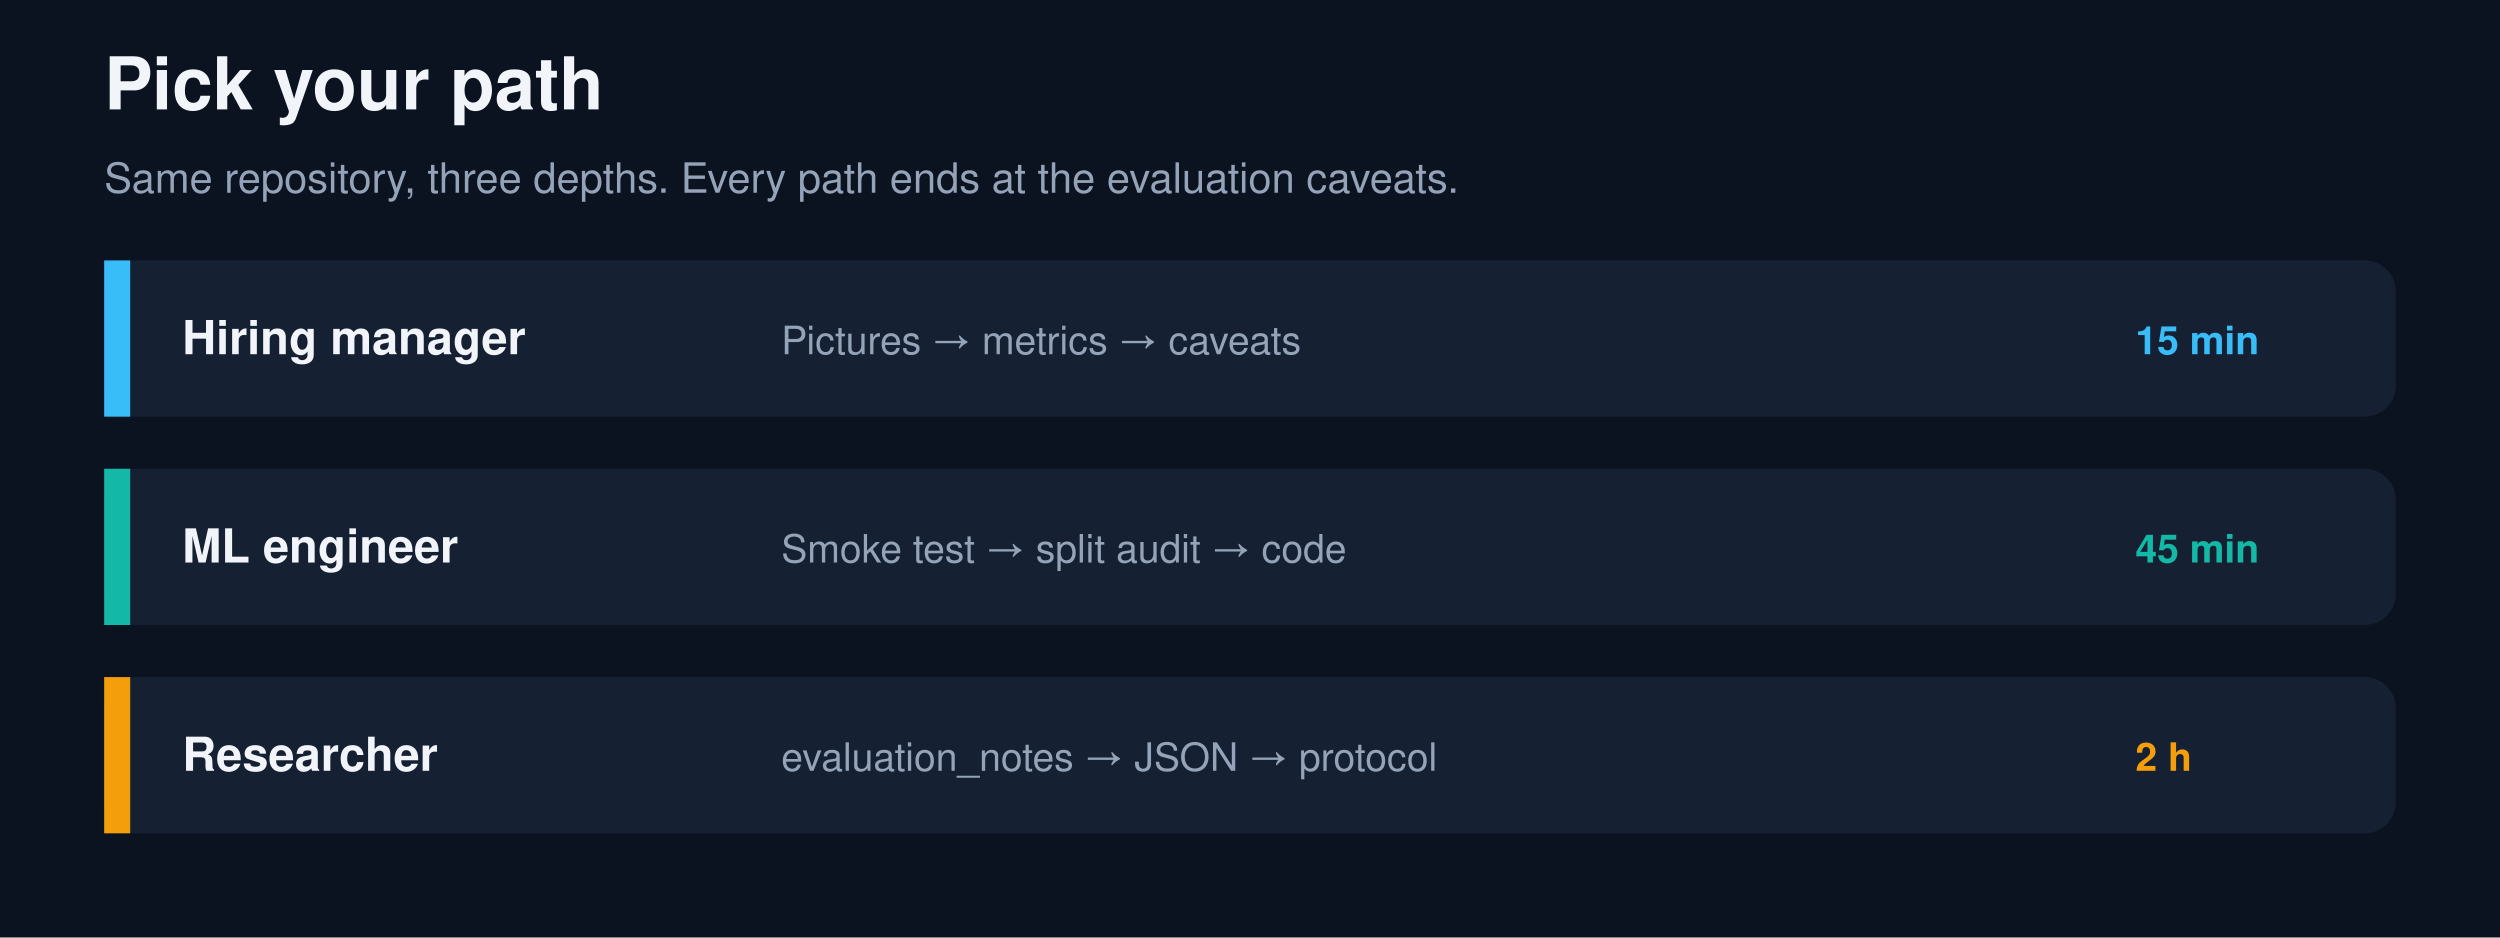
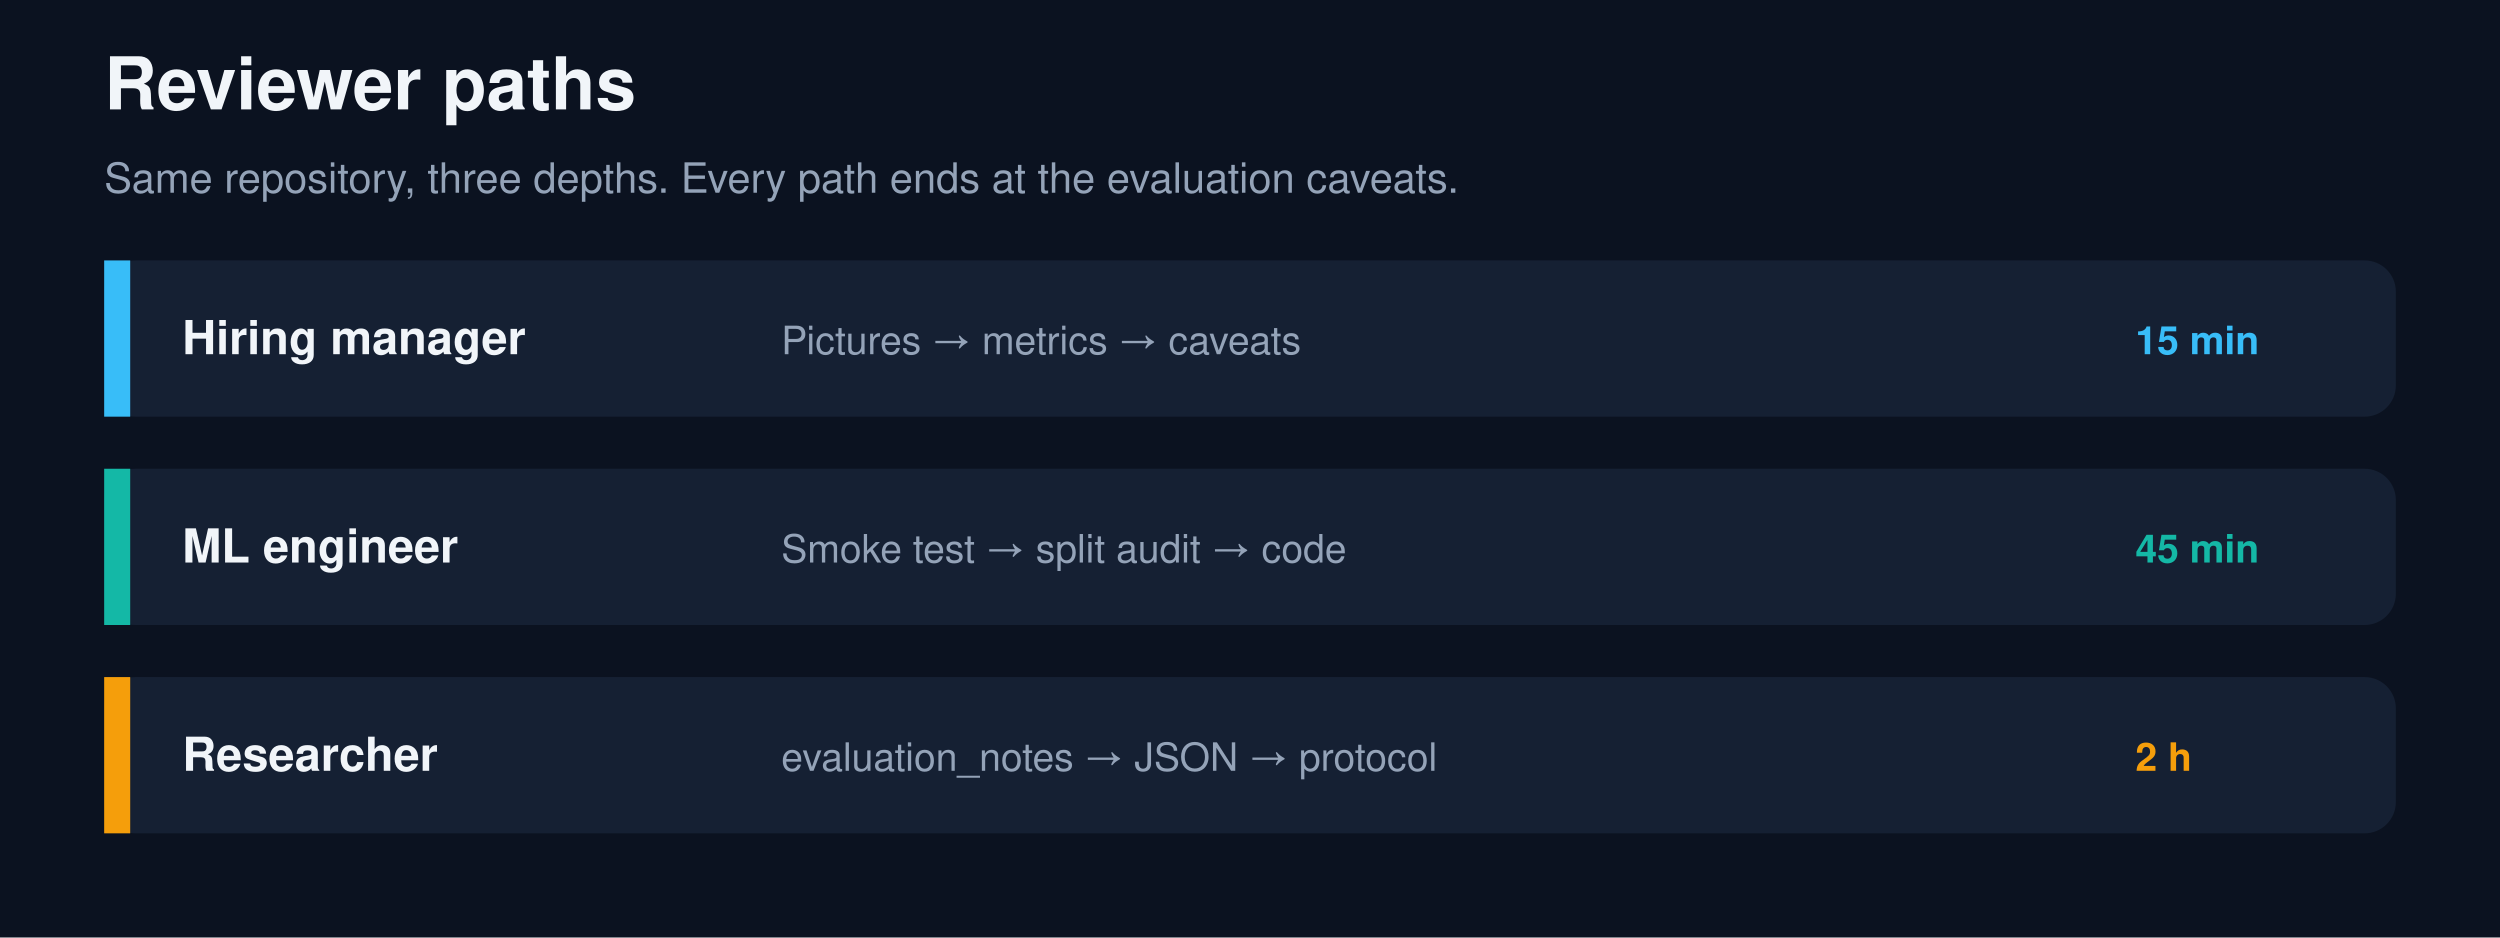
<svg xmlns="http://www.w3.org/2000/svg" viewBox="0 0 960 360" width="100%" preserveAspectRatio="xMidYMid meet" role="img" aria-labelledby="title desc">
  <rect width="960" height="360" fill="#0B1220" />
  <g font-family="Helvetica, Arial, sans-serif">
-     <text x="40" y="42" fill="#F1F5F9" font-size="28" font-weight="700">Pick your path</text>
+     <text x="40" y="42" fill="#F1F5F9" font-size="28" font-weight="700">Reviewer paths</text>
    <text x="40" y="74" fill="#94A3B8" font-size="16">Same repository, three depths. Every path ends at the evaluation caveats.</text>
    <rect x="40" y="100" rx="12" ry="12" width="880" height="60" fill="#152033" />
    <rect x="40" y="100" width="10" height="60" fill="#38BDF8" />
    <text x="70" y="136" fill="#F1F5F9" font-size="18" font-weight="700">Hiring manager</text>
    <text x="300" y="136" fill="#94A3B8" font-size="15">Pictures → metrics → caveats</text>
    <text x="820" y="136" fill="#38BDF8" font-size="15" font-weight="700">15 min</text>
    <rect x="40" y="180" rx="12" ry="12" width="880" height="60" fill="#152033" />
    <rect x="40" y="180" width="10" height="60" fill="#14B8A6" />
    <text x="70" y="216" fill="#F1F5F9" font-size="18" font-weight="700">ML engineer</text>
    <text x="300" y="216" fill="#94A3B8" font-size="15">Smoke test → split audit → code</text>
    <text x="820" y="216" fill="#14B8A6" font-size="15" font-weight="700">45 min</text>
    <rect x="40" y="260" rx="12" ry="12" width="880" height="60" fill="#152033" />
    <rect x="40" y="260" width="10" height="60" fill="#F59E0B" />
    <text x="70" y="296" fill="#F1F5F9" font-size="18" font-weight="700">Researcher</text>
    <text x="300" y="296" fill="#94A3B8" font-size="15">evaluation_notes → JSON → protocol</text>
    <text x="820" y="296" fill="#F59E0B" font-size="15" font-weight="700">2 h</text>
  </g>
</svg>
